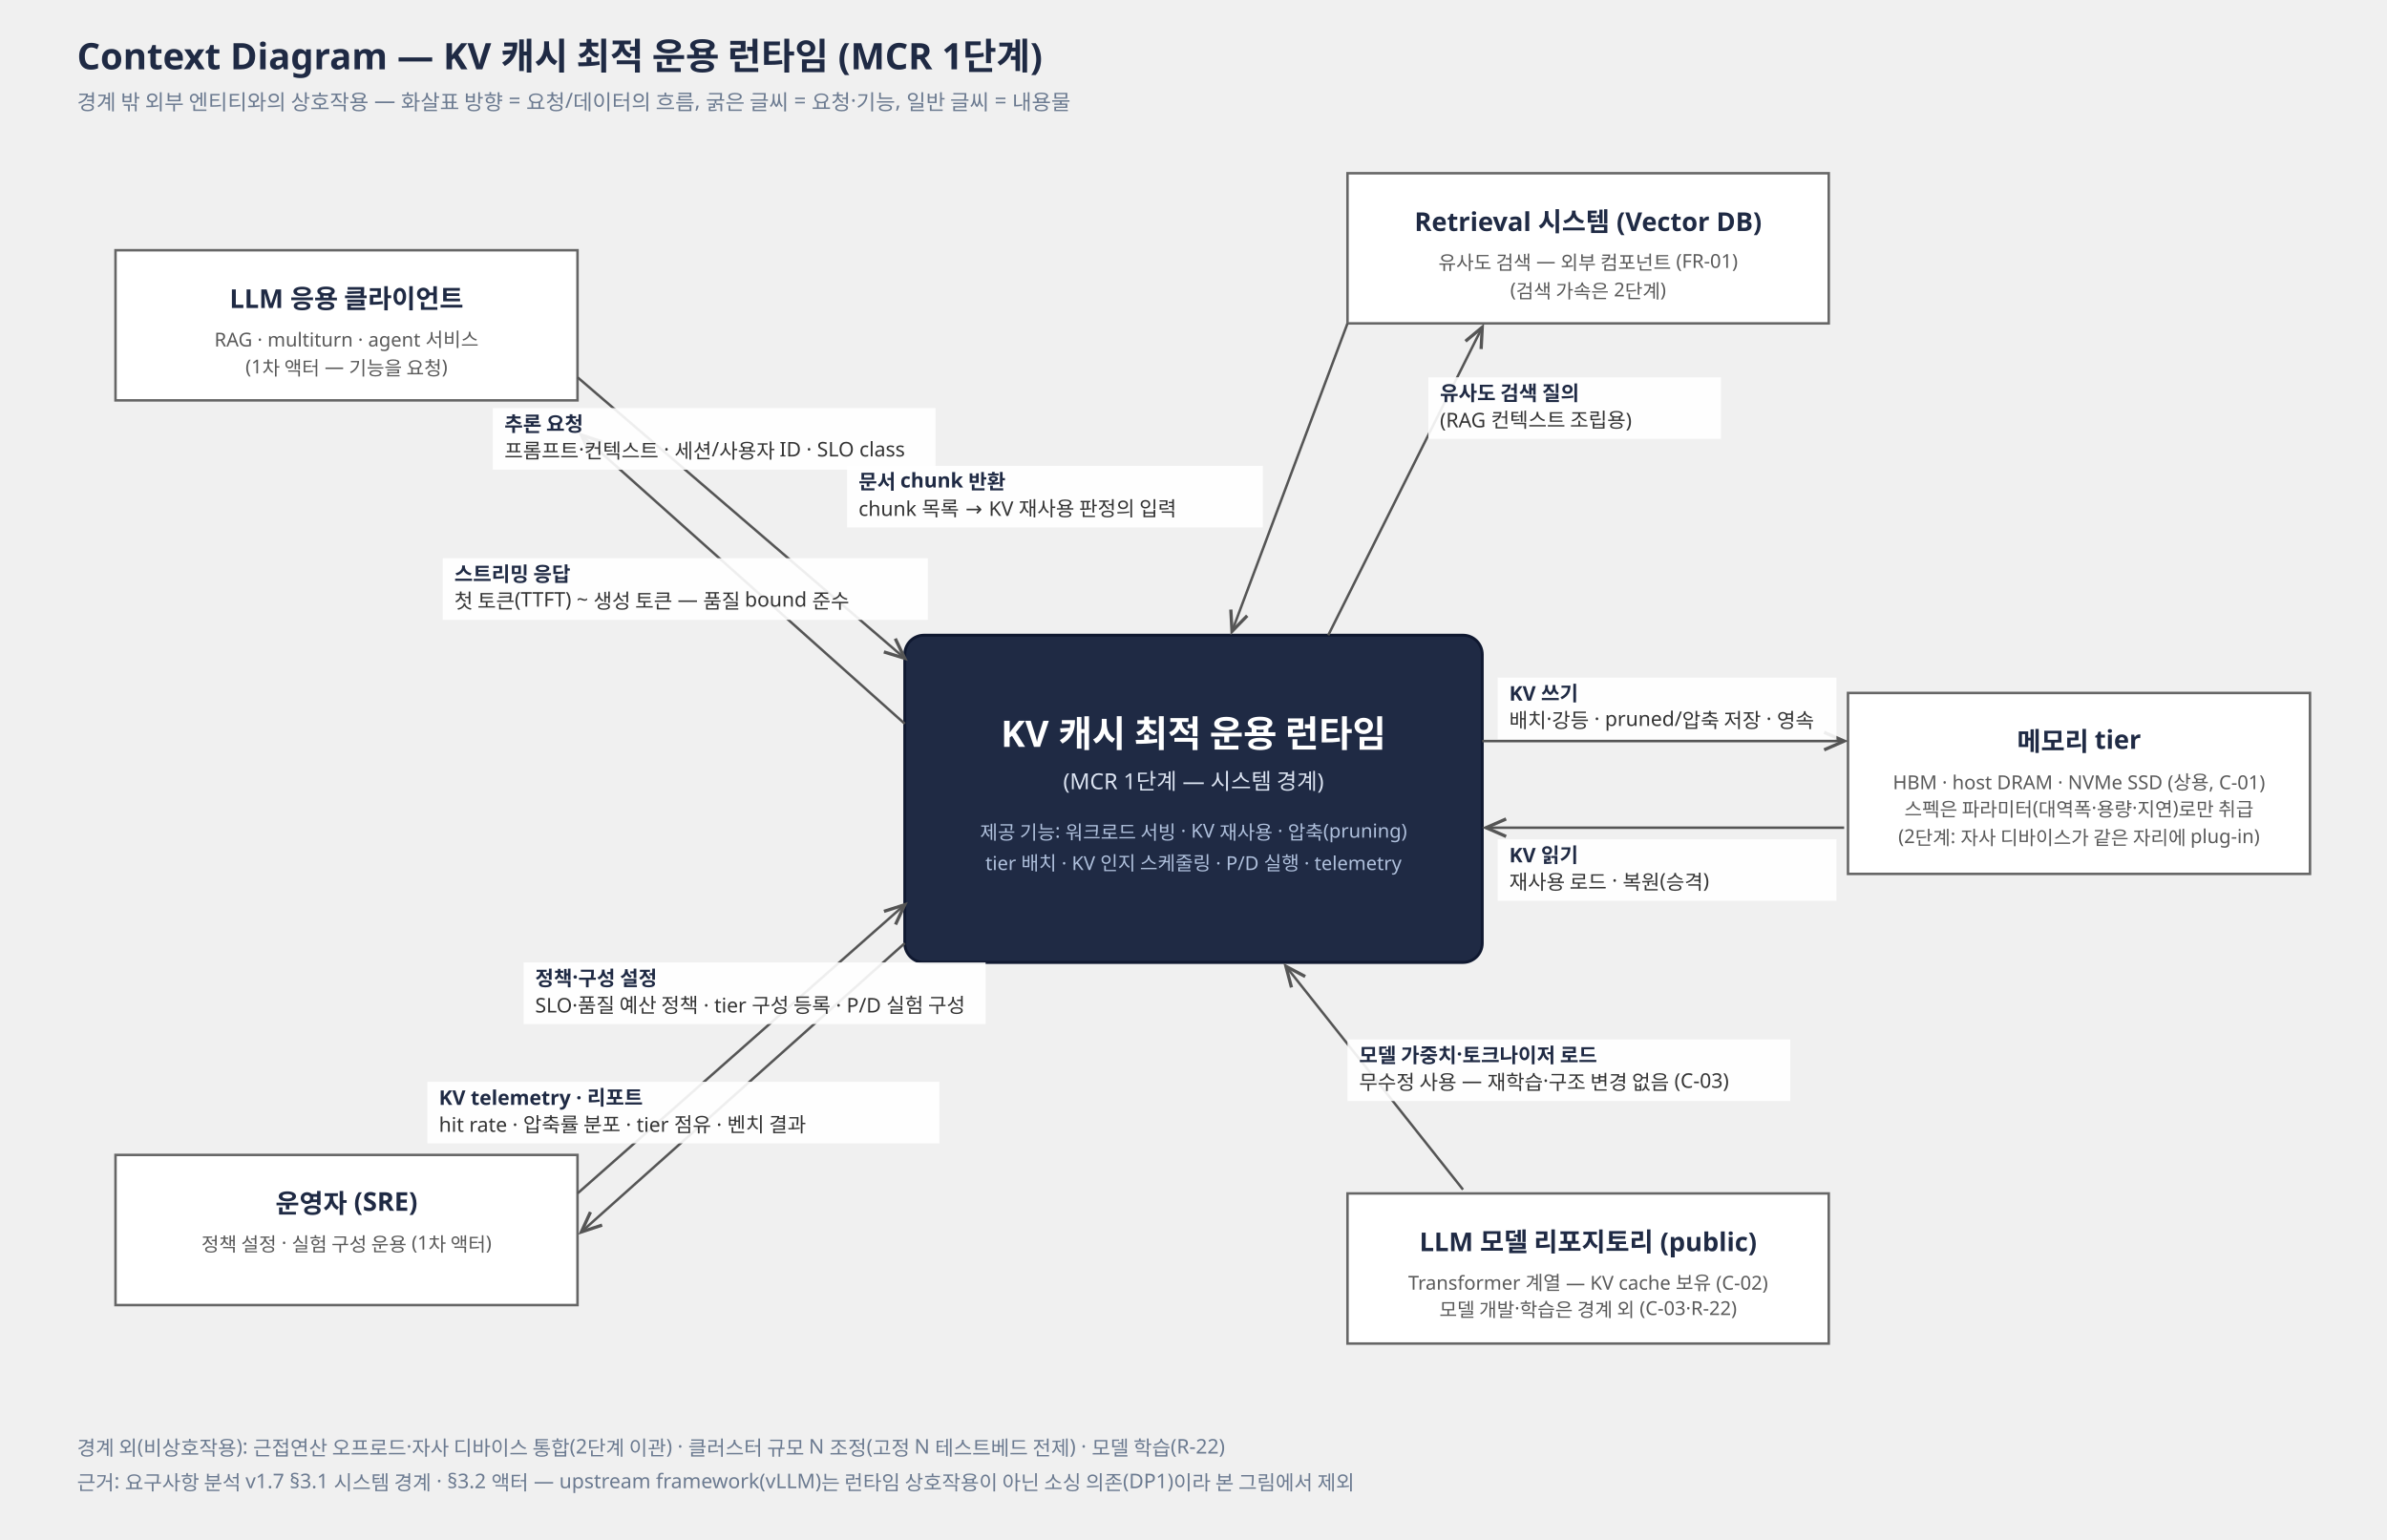
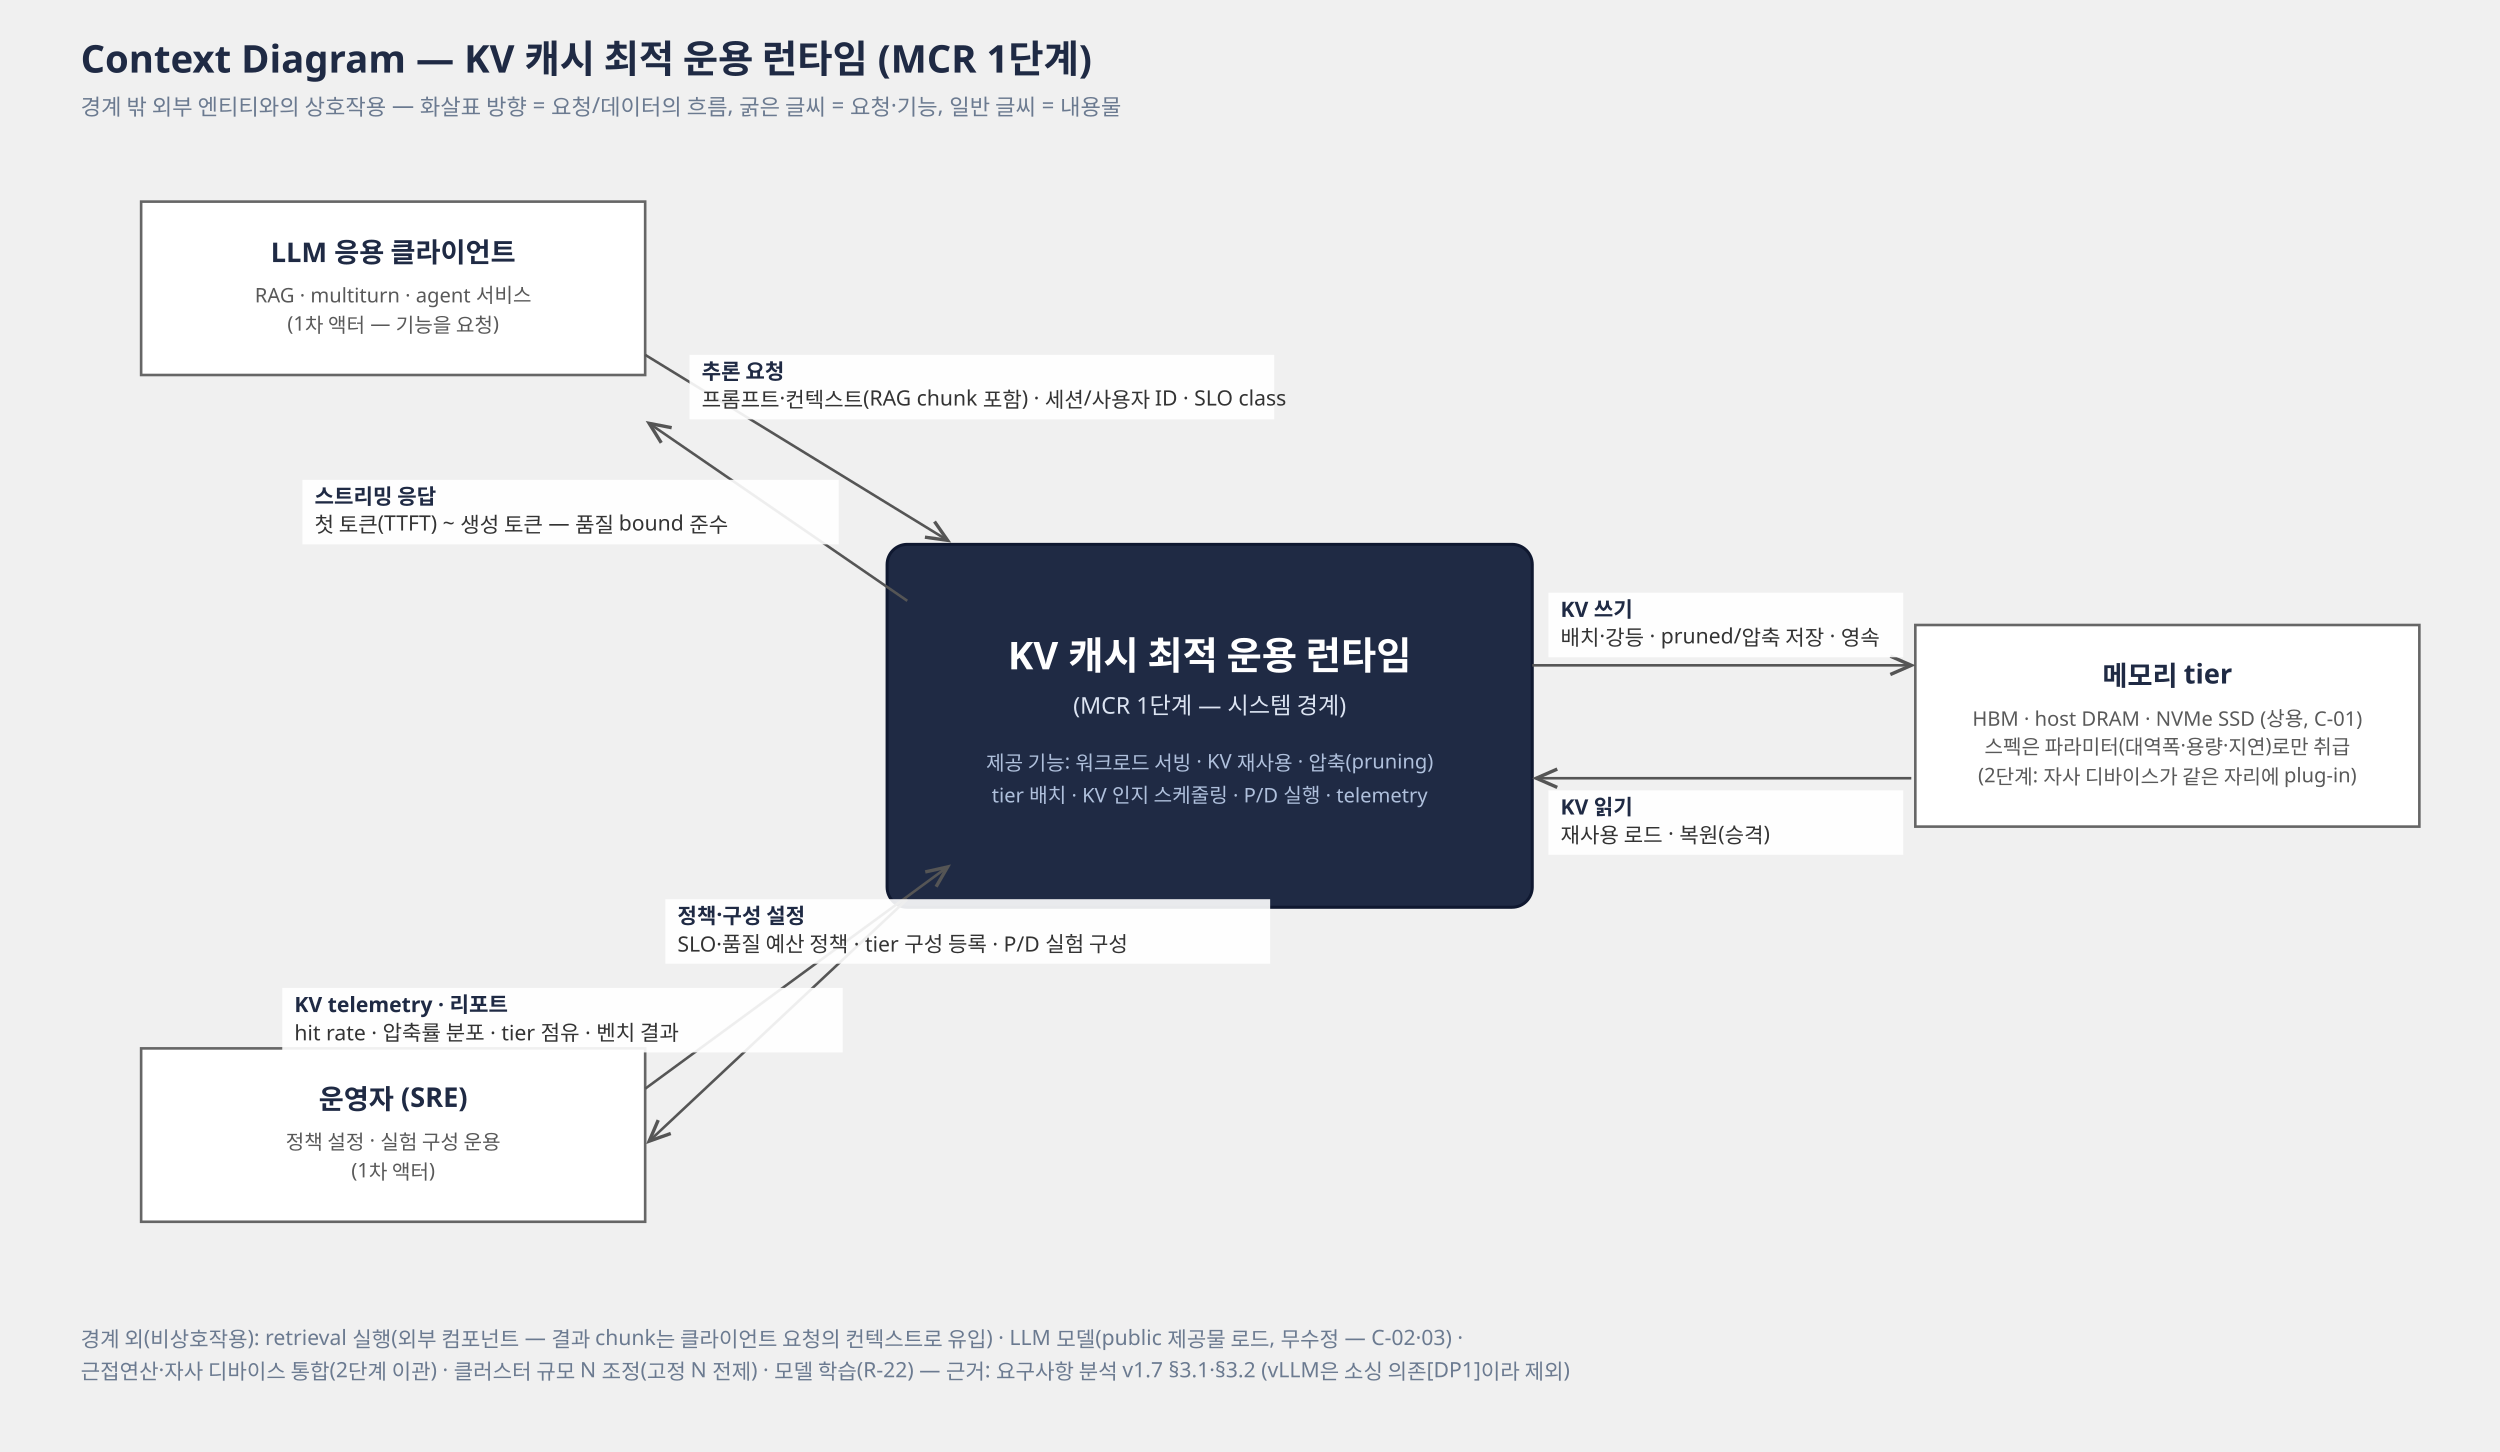
- <svg xmlns="http://www.w3.org/2000/svg" viewBox="0 0 1240 800" font-family="'Malgun Gothic','Apple SD Gothic Neo',sans-serif">
+ <svg xmlns="http://www.w3.org/2000/svg" viewBox="0 0 1240 720" font-family="'Malgun Gothic','Apple SD Gothic Neo',sans-serif">
  <defs>
    <style>
      .ext { fill: #FFFFFF; stroke: #666666; stroke-width: 1.3; }
      .exttitle { font-size: 13.5px; font-weight: bold; fill: #1F2A44; text-anchor: middle; }
      .extsub { font-size: 10px; fill: #595959; text-anchor: middle; }
      .flow { stroke: #555555; stroke-width: 1.3; fill: none; }
      .fl { font-size: 10.5px; fill: #333333; }
      .flb { font-size: 10.5px; font-weight: bold; fill: #1F2A44; }
      .back { fill: #FFFFFF; opacity: 0.9; }
    </style>
    <marker id="arrowc" markerWidth="11" markerHeight="9" refX="9" refY="4.5" orient="auto">
      <path d="M1,1 L9,4.5 L1,8" fill="none" stroke="#555555" stroke-width="1.3" />
    </marker>
  </defs>
  <text x="40" y="36" font-size="19" font-weight="700" fill="#1F2A44">Context Diagram — KV 캐시 최적 운용 런타임 (MCR 1단계)</text>
  <text x="40" y="57" font-size="11" fill="#6B7A90">경계 밖 외부 엔티티와의 상호작용 — 화살표 방향 = 요청/데이터의 흐름, 굵은 글씨 = 요청·기능, 일반 글씨 = 내용물</text>
-   <rect x="470" y="330" width="300" height="170" rx="10" fill="#1F2A44" stroke="#0F1830" stroke-width="1.5" />
-   <text x="620" y="388" text-anchor="middle" font-size="19" font-weight="bold" fill="#FFFFFF">KV 캐시 최적 운용 런타임</text>
-   <text x="620" y="410" text-anchor="middle" font-size="11.5" fill="#DCE4F2">(MCR 1단계 — 시스템 경계)</text>
-   <text x="620" y="436" text-anchor="middle" font-size="10" fill="#AFC0DC">제공 기능: 워크로드 서빙 · KV 재사용 · 압축(pruning)</text>
-   <text x="620" y="452" text-anchor="middle" font-size="10" fill="#AFC0DC">tier 배치 · KV 인지 스케줄링 · P/D 실행 · telemetry</text>
-   <rect class="ext" x="60" y="130" width="240" height="78" />
-   <text class="exttitle" x="180" y="160">LLM 응용 클라이언트</text>
-   <text class="extsub" x="180" y="180">RAG · multiturn · agent 서비스</text>
-   <text class="extsub" x="180" y="194">(1차 액터 — 기능을 요청)</text>
-   <line class="flow" x1="300" y1="196" x2="470" y2="342" marker-end="url(#arrowc)" />
-   <line class="flow" x1="470" y1="376" x2="302" y2="226" marker-end="url(#arrowc)" />
-   <rect class="back" x="256" y="212" width="230" height="32" />
-   <text class="flb" x="262" y="224">추론 요청</text>
-   <text class="fl" x="262" y="238">프롬프트·컨텍스트 · 세션/사용자 ID · SLO class</text>
-   <rect class="back" x="230" y="290" width="252" height="32" />
-   <text class="flb" x="236" y="302">스트리밍 응답</text>
-   <text class="fl" x="236" y="316">첫 토큰(TTFT) ~ 생성 토큰 — 품질 bound 준수</text>
-   <rect class="ext" x="700" y="90" width="250" height="78" />
-   <text class="exttitle" x="825" y="120">Retrieval 시스템 (Vector DB)</text>
-   <text class="extsub" x="825" y="140">유사도 검색 — 외부 컴포넌트 (FR-01)</text>
-   <text class="extsub" x="825" y="154">(검색 가속은 2단계)</text>
-   <line class="flow" x1="700" y1="168" x2="640" y2="328" marker-end="url(#arrowc)" />
-   <line class="flow" x1="690" y1="330" x2="770" y2="170" marker-end="url(#arrowc)" />
-   <rect class="back" x="742" y="196" width="152" height="32" />
-   <text class="flb" x="748" y="208">유사도 검색 질의</text>
-   <text class="fl" x="748" y="222">(RAG 컨텍스트 조립용)</text>
-   <rect class="back" x="440" y="242" width="216" height="32" />
-   <text class="flb" x="446" y="254">문서 chunk 반환</text>
-   <text class="fl" x="446" y="268">chunk 목록 → KV 재사용 판정의 입력</text>
-   <rect class="ext" x="960" y="360" width="240" height="94" />
-   <text class="exttitle" x="1080" y="390">메모리 tier</text>
-   <text class="extsub" x="1080" y="410">HBM · host DRAM · NVMe SSD (상용, C-01)</text>
-   <text class="extsub" x="1080" y="424">스펙은 파라미터(대역폭·용량·지연)로만 취급</text>
-   <text class="extsub" x="1080" y="438">(2단계: 자사 디바이스가 같은 자리에 plug-in)</text>
-   <line class="flow" x1="770" y1="385" x2="958" y2="385" marker-end="url(#arrowc)" />
-   <line class="flow" x1="958" y1="430" x2="772" y2="430" marker-end="url(#arrowc)" />
-   <rect class="back" x="778" y="352" width="176" height="32" />
-   <text class="flb" x="784" y="364">KV 쓰기</text>
-   <text class="fl" x="784" y="378">배치·강등 · pruned/압축 저장 · 영속</text>
-   <rect class="back" x="778" y="436" width="176" height="32" />
-   <text class="flb" x="784" y="448">KV 읽기</text>
-   <text class="fl" x="784" y="462">재사용 로드 · 복원(승격)</text>
-   <rect class="ext" x="60" y="600" width="240" height="78" />
-   <text class="exttitle" x="180" y="630">운영자 (SRE)</text>
-   <text class="extsub" x="180" y="650">정책 설정 · 실험 구성 운용 (1차 액터)</text>
-   <line class="flow" x1="300" y1="620" x2="470" y2="470" marker-end="url(#arrowc)" />
-   <line class="flow" x1="470" y1="490" x2="302" y2="640" marker-end="url(#arrowc)" />
-   <rect class="back" x="272" y="500" width="240" height="32" />
-   <text class="flb" x="278" y="512">정책·구성 설정</text>
-   <text class="fl" x="278" y="526">SLO·품질 예산 정책 · tier 구성 등록 · P/D 실험 구성</text>
-   <rect class="back" x="222" y="562" width="266" height="32" />
-   <text class="flb" x="228" y="574">KV telemetry · 리포트</text>
-   <text class="fl" x="228" y="588">hit rate · 압축률 분포 · tier 점유 · 벤치 결과</text>
-   <rect class="ext" x="700" y="620" width="250" height="78" />
-   <text class="exttitle" x="825" y="650">LLM 모델 리포지토리 (public)</text>
-   <text class="extsub" x="825" y="670">Transformer 계열 — KV cache 보유 (C-02)</text>
-   <text class="extsub" x="825" y="684">모델 개발·학습은 경계 외 (C-03·R-22)</text>
-   <line class="flow" x1="760" y1="618" x2="668" y2="502" marker-end="url(#arrowc)" />
-   <rect class="back" x="700" y="540" width="230" height="32" />
-   <text class="flb" x="706" y="552">모델 가중치·토크나이저 로드</text>
-   <text class="fl" x="706" y="566">무수정 사용 — 재학습·구조 변경 없음 (C-03)</text>
-   <text x="40" y="756" font-size="10.5" fill="#6B7A90">경계 외(비상호작용): 근접연산 오프로드·자사 디바이스 통합(2단계 이관) · 클러스터 규모 N 조정(고정 N 테스트베드 전제) · 모델 학습(R-22)</text>
-   <text x="40" y="774" font-size="10.5" fill="#6B7A90">근거: 요구사항 분석 v1.7 §3.1 시스템 경계 · §3.2 액터 — upstream framework(vLLM)는 런타임 상호작용이 아닌 소싱 의존(DP1)이라 본 그림에서 제외</text>
+   <rect x="440" y="270" width="320" height="180" rx="10" fill="#1F2A44" stroke="#0F1830" stroke-width="1.5" />
+   <text x="600" y="332" text-anchor="middle" font-size="19" font-weight="bold" fill="#FFFFFF">KV 캐시 최적 운용 런타임</text>
+   <text x="600" y="354" text-anchor="middle" font-size="11.5" fill="#DCE4F2">(MCR 1단계 — 시스템 경계)</text>
+   <text x="600" y="382" text-anchor="middle" font-size="10" fill="#AFC0DC">제공 기능: 워크로드 서빙 · KV 재사용 · 압축(pruning)</text>
+   <text x="600" y="398" text-anchor="middle" font-size="10" fill="#AFC0DC">tier 배치 · KV 인지 스케줄링 · P/D 실행 · telemetry</text>
+   <rect class="ext" x="70" y="100" width="250" height="86" />
+   <text class="exttitle" x="195" y="130">LLM 응용 클라이언트</text>
+   <text class="extsub" x="195" y="150">RAG · multiturn · agent 서비스</text>
+   <text class="extsub" x="195" y="164">(1차 액터 — 기능을 요청)</text>
+   <line class="flow" x1="320" y1="176" x2="470" y2="268" marker-end="url(#arrowc)" />
+   <line class="flow" x1="450" y1="298" x2="322" y2="210" marker-end="url(#arrowc)" />
+   <rect class="back" x="342" y="176" width="290" height="32" />
+   <text class="flb" x="348" y="188">추론 요청</text>
+   <text class="fl" x="348" y="202">프롬프트·컨텍스트(RAG chunk 포함) · 세션/사용자 ID · SLO class</text>
+   <rect class="back" x="150" y="238" width="266" height="32" />
+   <text class="flb" x="156" y="250">스트리밍 응답</text>
+   <text class="fl" x="156" y="264">첫 토큰(TTFT) ~ 생성 토큰 — 품질 bound 준수</text>
+   <rect class="ext" x="950" y="310" width="250" height="100" />
+   <text class="exttitle" x="1075" y="340">메모리 tier</text>
+   <text class="extsub" x="1075" y="360">HBM · host DRAM · NVMe SSD (상용, C-01)</text>
+   <text class="extsub" x="1075" y="374">스펙은 파라미터(대역폭·용량·지연)로만 취급</text>
+   <text class="extsub" x="1075" y="388">(2단계: 자사 디바이스가 같은 자리에 plug-in)</text>
+   <line class="flow" x1="760" y1="330" x2="948" y2="330" marker-end="url(#arrowc)" />
+   <line class="flow" x1="948" y1="386" x2="762" y2="386" marker-end="url(#arrowc)" />
+   <rect class="back" x="768" y="294" width="176" height="32" />
+   <text class="flb" x="774" y="306">KV 쓰기</text>
+   <text class="fl" x="774" y="320">배치·강등 · pruned/압축 저장 · 영속</text>
+   <rect class="back" x="768" y="392" width="176" height="32" />
+   <text class="flb" x="774" y="404">KV 읽기</text>
+   <text class="fl" x="774" y="418">재사용 로드 · 복원(승격)</text>
+   <rect class="ext" x="70" y="520" width="250" height="86" />
+   <text class="exttitle" x="195" y="550">운영자 (SRE)</text>
+   <text class="extsub" x="195" y="570">정책 설정 · 실험 구성 운용</text>
+   <text class="extsub" x="195" y="584">(1차 액터)</text>
+   <line class="flow" x1="320" y1="540" x2="470" y2="430" marker-end="url(#arrowc)" />
+   <line class="flow" x1="450" y1="446" x2="322" y2="566" marker-end="url(#arrowc)" />
+   <rect class="back" x="330" y="446" width="300" height="32" />
+   <text class="flb" x="336" y="458">정책·구성 설정</text>
+   <text class="fl" x="336" y="472">SLO·품질 예산 정책 · tier 구성 등록 · P/D 실험 구성</text>
+   <rect class="back" x="140" y="490" width="278" height="32" />
+   <text class="flb" x="146" y="502">KV telemetry · 리포트</text>
+   <text class="fl" x="146" y="516">hit rate · 압축률 분포 · tier 점유 · 벤치 결과</text>
+   <text x="40" y="668" font-size="10.5" fill="#6B7A90">경계 외(비상호작용): retrieval 실행(외부 컴포넌트 — 결과 chunk는 클라이언트 요청의 컨텍스트로 유입) · LLM 모델(public 제공물 로드, 무수정 — C-02·03) ·</text>
+   <text x="40" y="684" font-size="10.5" fill="#6B7A90">근접연산·자사 디바이스 통합(2단계 이관) · 클러스터 규모 N 조정(고정 N 전제) · 모델 학습(R-22) — 근거: 요구사항 분석 v1.7 §3.1·§3.2 (vLLM은 소싱 의존[DP1]이라 제외)</text>
</svg>
